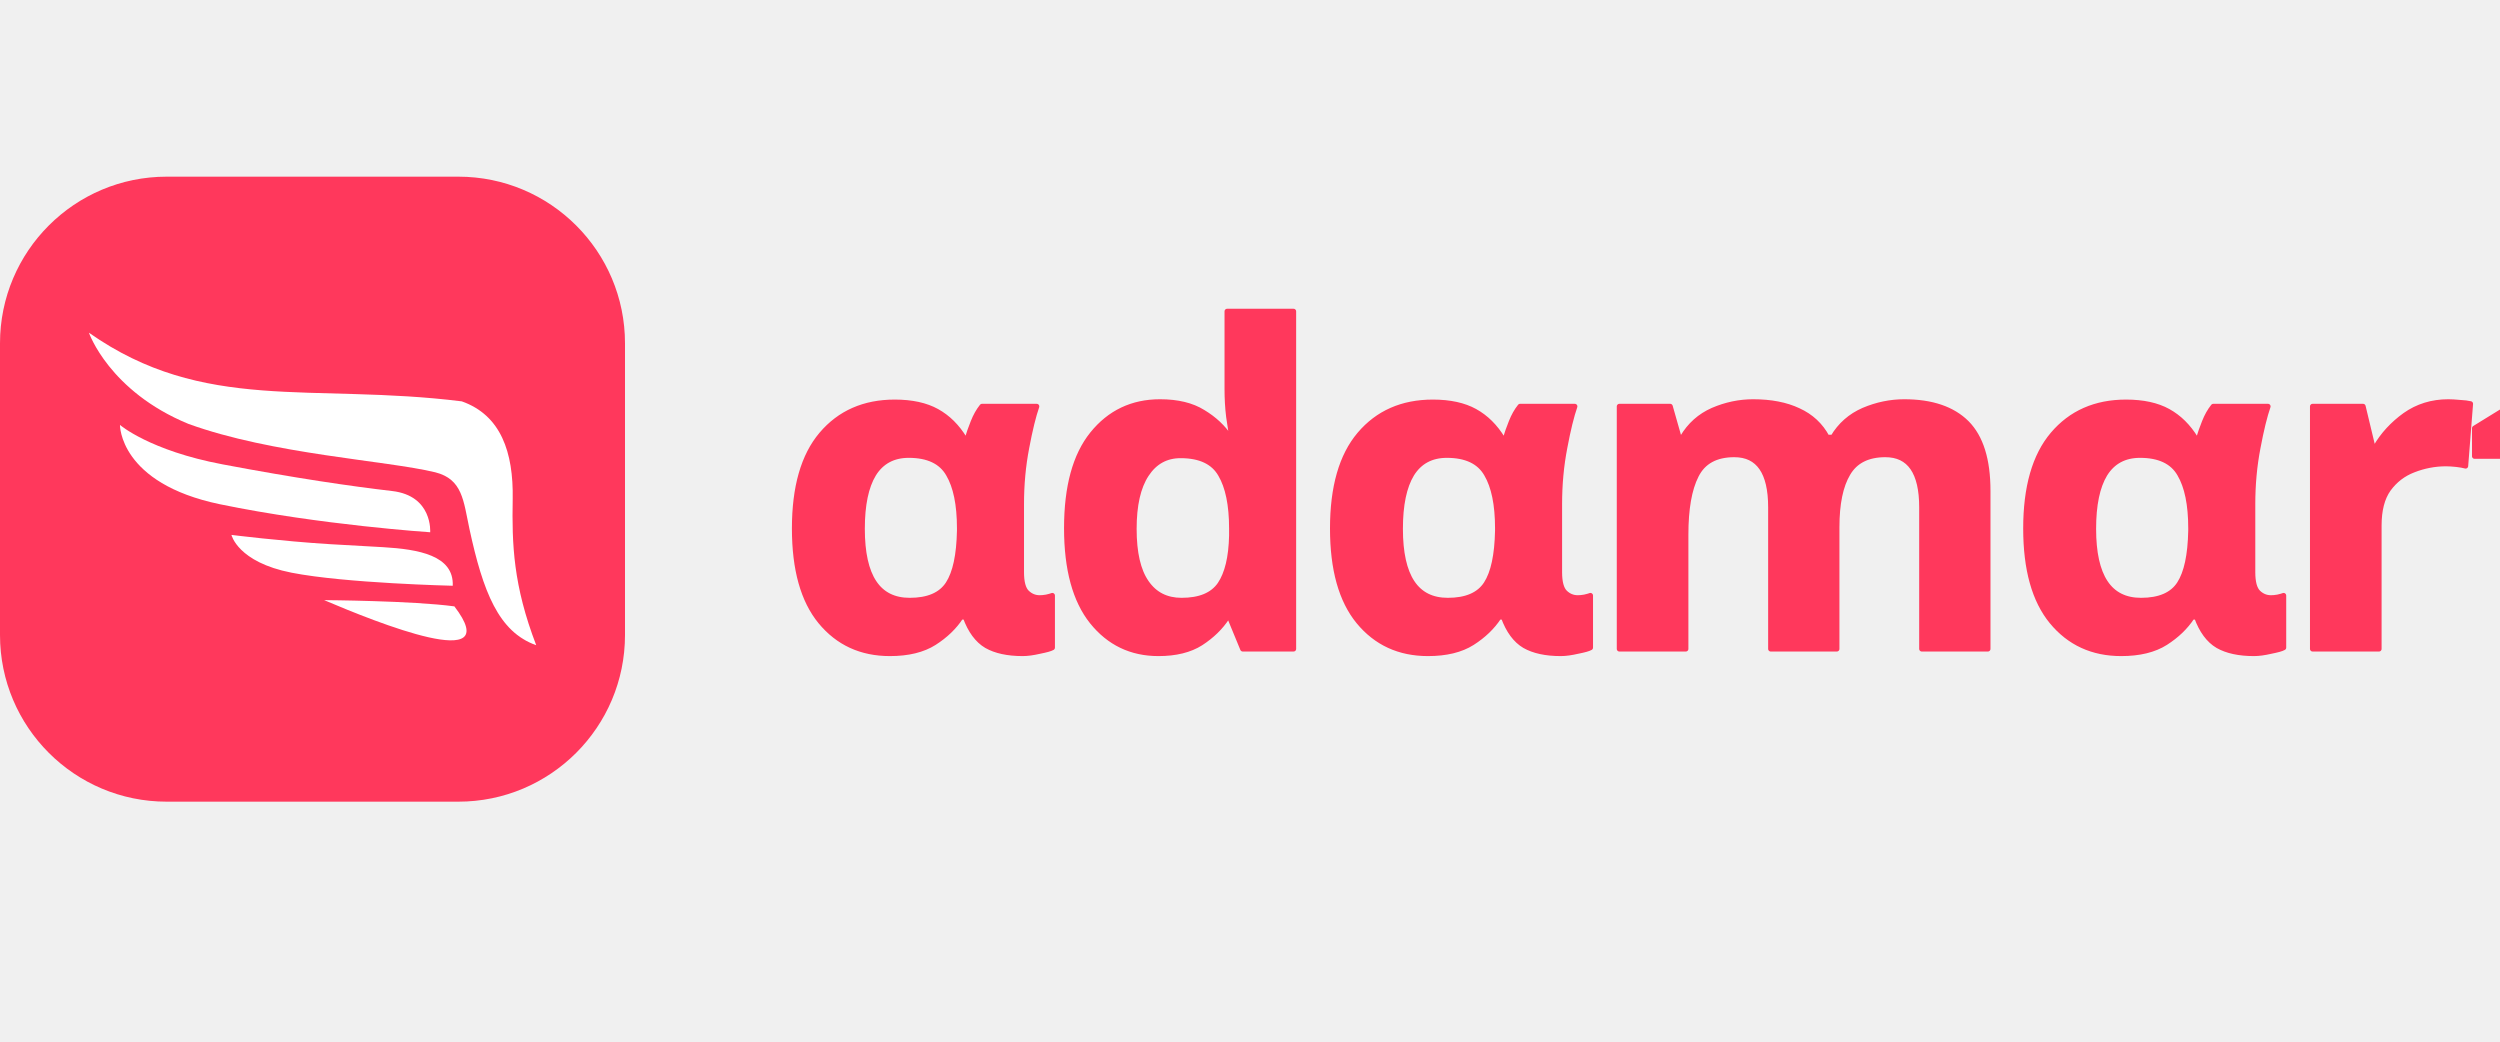
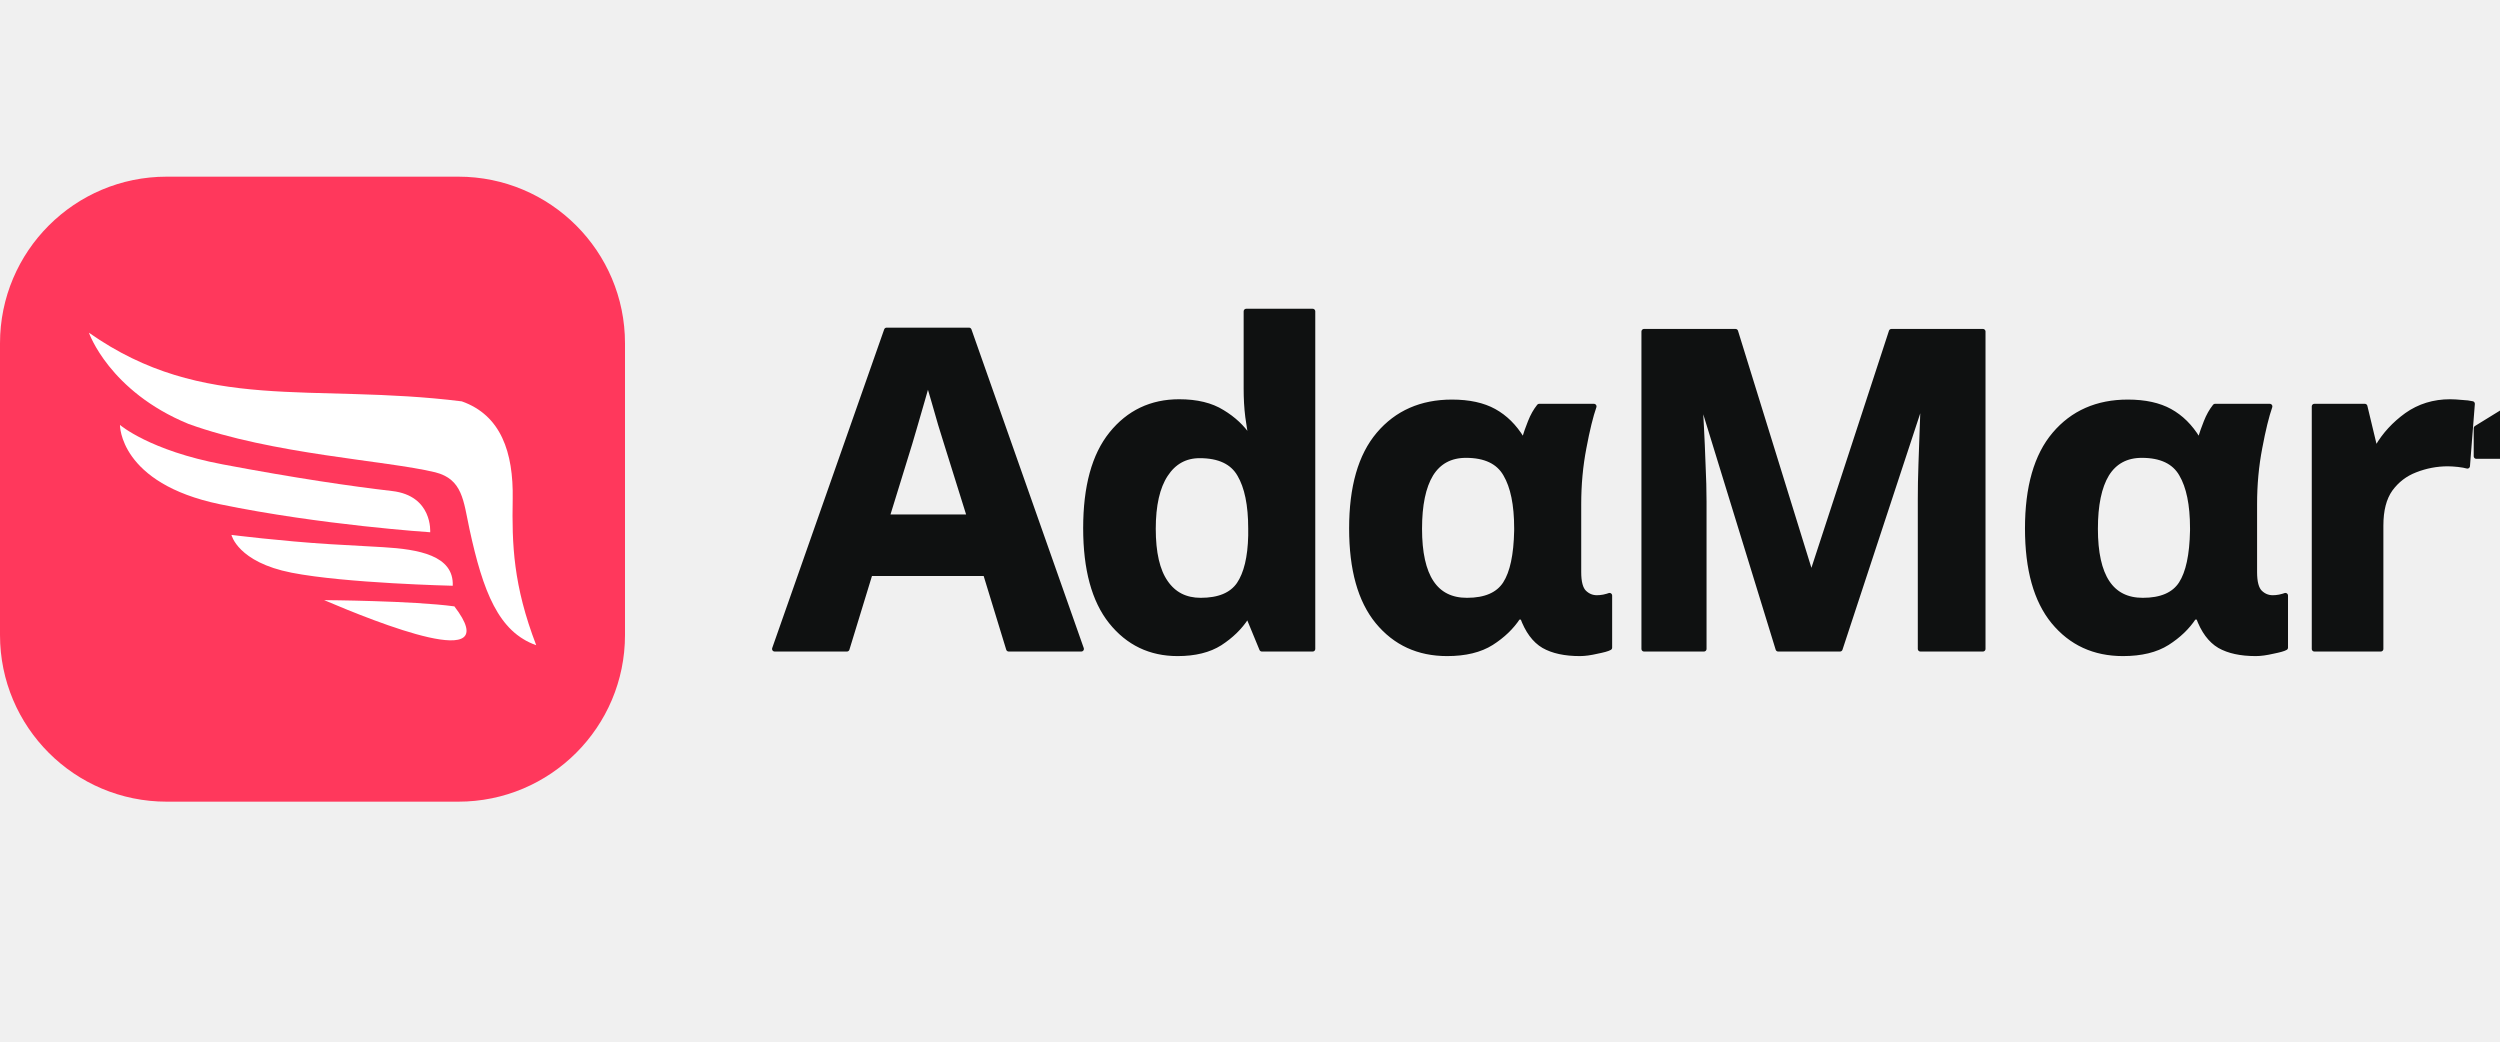
<svg xmlns="http://www.w3.org/2000/svg" width="120" height="50" viewBox="0 0 120 50" version="1.1" id="SVGRoot">
  <defs id="defs132">
    <rect x="11.236" y="7.285" width="69.721" height="10.07" id="rect3" />
    <rect x="12.943" y="23.094" width="88.414" height="18.186" id="rect1" />
    <rect x="-1.478" y="42.333" width="127.885" height="23.822" id="rect3454" />
    <clipPath id="b983e3c625">
      <path d="m 142,147.301 h 115 v 72.75 H 142 Z m 0,0" clip-rule="nonzero" id="path1144" />
    </clipPath>
    <clipPath id="0e8c13dd3a">
      <path d="m 70.262,116.359 h 89.156 v 70.5 H 70.262 Z m 0,0" clip-rule="nonzero" id="path1147" />
    </clipPath>
    <clipPath id="b983e3c625-3">
      <path d="m 142,147.301 h 115 v 72.75 H 142 Z m 0,0" clip-rule="nonzero" id="path1144-6" />
    </clipPath>
    <clipPath id="0e8c13dd3a-7">
      <path d="m 70.262,116.359 h 89.156 v 70.5 H 70.262 Z m 0,0" clip-rule="nonzero" id="path1147-5" />
    </clipPath>
    <clipPath id="b983e3c625-3-1">
      <path d="m 142,147.301 h 115 v 72.75 H 142 Z m 0,0" clip-rule="nonzero" id="path1144-6-2" />
    </clipPath>
    <clipPath id="b983e3c625-3-3">
      <path d="m 142,147.301 h 115 v 72.75 H 142 Z m 0,0" clip-rule="nonzero" id="path1144-6-6" />
    </clipPath>
  </defs>
  <g id="layer1" style="display:inline">
    <text xml:space="preserve" style="font-style:italic;font-variant:normal;font-weight:600;font-stretch:normal;font-size:21.333px;line-height:0;font-family:'IBM Plex Sans';-inkscape-font-specification:'IBM Plex Sans Semi-Bold Italic';letter-spacing:-0.74px;word-spacing:0px;display:inline;fill:#ff385c;fill-opacity:1;stroke:#000000;stroke-width:0.25;stroke-linecap:round;stroke-linejoin:round;stroke-miterlimit:4;stroke-dasharray:none;stroke-opacity:1;paint-order:stroke markers fill" x="37.184" y="31.15" id="text2-3-3">
-       <tspan x="37.184" y="31.15" style="font-style:normal;font-variant:normal;font-weight:bold;font-stretch:normal;font-size:21.333px;font-family:Manrope;-inkscape-font-specification:'Manrope Bold';fill:#ff385c;fill-opacity:1;stroke:#ff385c;stroke-width:0.25;stroke-linecap:round;stroke-linejoin:round;stroke-miterlimit:4;stroke-dasharray:none;stroke-opacity:1;paint-order:stroke markers fill" id="tspan541421-5-5" dy="0 0 0">αdαmαrt</tspan>
+       <tspan x="37.184" y="31.15" style="font-style:normal;font-variant:normal;font-weight:bold;font-stretch:normal;font-size:21.333px;font-family:Manrope;-inkscape-font-specification:'Manrope Bold';fill:#0f1111;fill-opacity:1;stroke:#0f1111;stroke-width:0.25;stroke-linecap:round;stroke-linejoin:round;stroke-miterlimit:4;stroke-dasharray:none;stroke-opacity:1;paint-order:stroke markers fill" id="tspan541421-5-5" dy="0 0 0">AdαMαrt</tspan>
    </text>
    <rect style="fill:#ff385c;fill-opacity:1;stroke:none;stroke-width:0.168;stroke-linecap:round;stroke-linejoin:round;paint-order:stroke markers fill" id="rect1078" width="30" height="30" x="0" y="8.48" rx="8" ry="8" />
    <g id="g1595" transform="matrix(0.7667957,0,0,0.7667957,4.268,6.81691)" style="fill:#ffffff;fill-opacity:1">
      <path style="display:inline;fill:#ffffff;fill-opacity:1;stroke:none;stroke-width:0.329;stroke-opacity:1" d="M 28,31.499 C 26.559,27.747 26.477,25.184 26.528,22.345 26.579,19.422 25.793,17.1 23.34,16.234 13.919,15.062 7.212,17.005 0,11.937 c 0,0 1.269,3.666 6.228,5.707 5.262,1.912 12.373,2.285 15.449,3.03 1.717,0.433 1.766,1.781 2.144,3.548 0.848,3.922 1.82,6.448 4.179,7.277" id="path33289-7" />
      <path style="display:inline;fill:#ffffff;fill-opacity:1;stroke:none;stroke-width:0.372;stroke-opacity:1" d="m 22.878,29.068 c -2.597,-0.355 -8.152,-0.391 -8.152,-0.391 3.301,1.406 11.419,4.668 8.152,0.391 z" id="path33287-0" />
      <path style="display:inline;fill:#ffffff;fill-opacity:1;stroke:none;stroke-width:0.372;stroke-opacity:1" d="m 22.775,27.777 c 0.08,-1.905 -2.157,-2.283 -4.341,-2.414 -1.305,-0.071 -2.612,-0.143 -3.344,-0.189 -3.065,-0.189 -6.168,-0.58 -6.168,-0.58 0,0 0.387,1.705 3.77,2.367 3.37,0.662 10.083,0.816 10.083,0.816 z" id="path33285-9" />
      <path style="display:inline;fill:#ffffff;fill-opacity:1;stroke:none;stroke-width:0.372;stroke-opacity:1" d="m 21.363,24.428 c 0,0 0.173,-2.285 -2.384,-2.581 C 16.422,21.551 12.959,21.045 8.378,20.18 3.795,19.316 1.943,17.709 1.943,17.709 c 0,0 -0.052,3.652 6.26,4.966 6.3,1.303 13.159,1.753 13.159,1.753 z" id="path1156-3" />
    </g>
  </g>
  <g id="layer2" style="display:inline" />
  <g id="layer3" style="display:inline" />
  <g id="layer4" style="display:none">
    <rect style="display:inline;opacity:0.557;fill:#ff5e00;fill-opacity:1;stroke:#0069f5;stroke-width:0;stroke-linecap:round;stroke-linejoin:round;paint-order:stroke fill markers" id="rect1592-1" width="15" height="15" x="1.8808064e-06" y="15" />
    <rect style="display:inline;opacity:0.557;fill:#ff0000;stroke:#0069f5;stroke-width:0;stroke-linecap:round;stroke-linejoin:round;paint-order:stroke fill markers" id="rect1592" width="120" height="15" x="1.8808064e-06" y="6.7562792e-07" />
  </g>
</svg>
